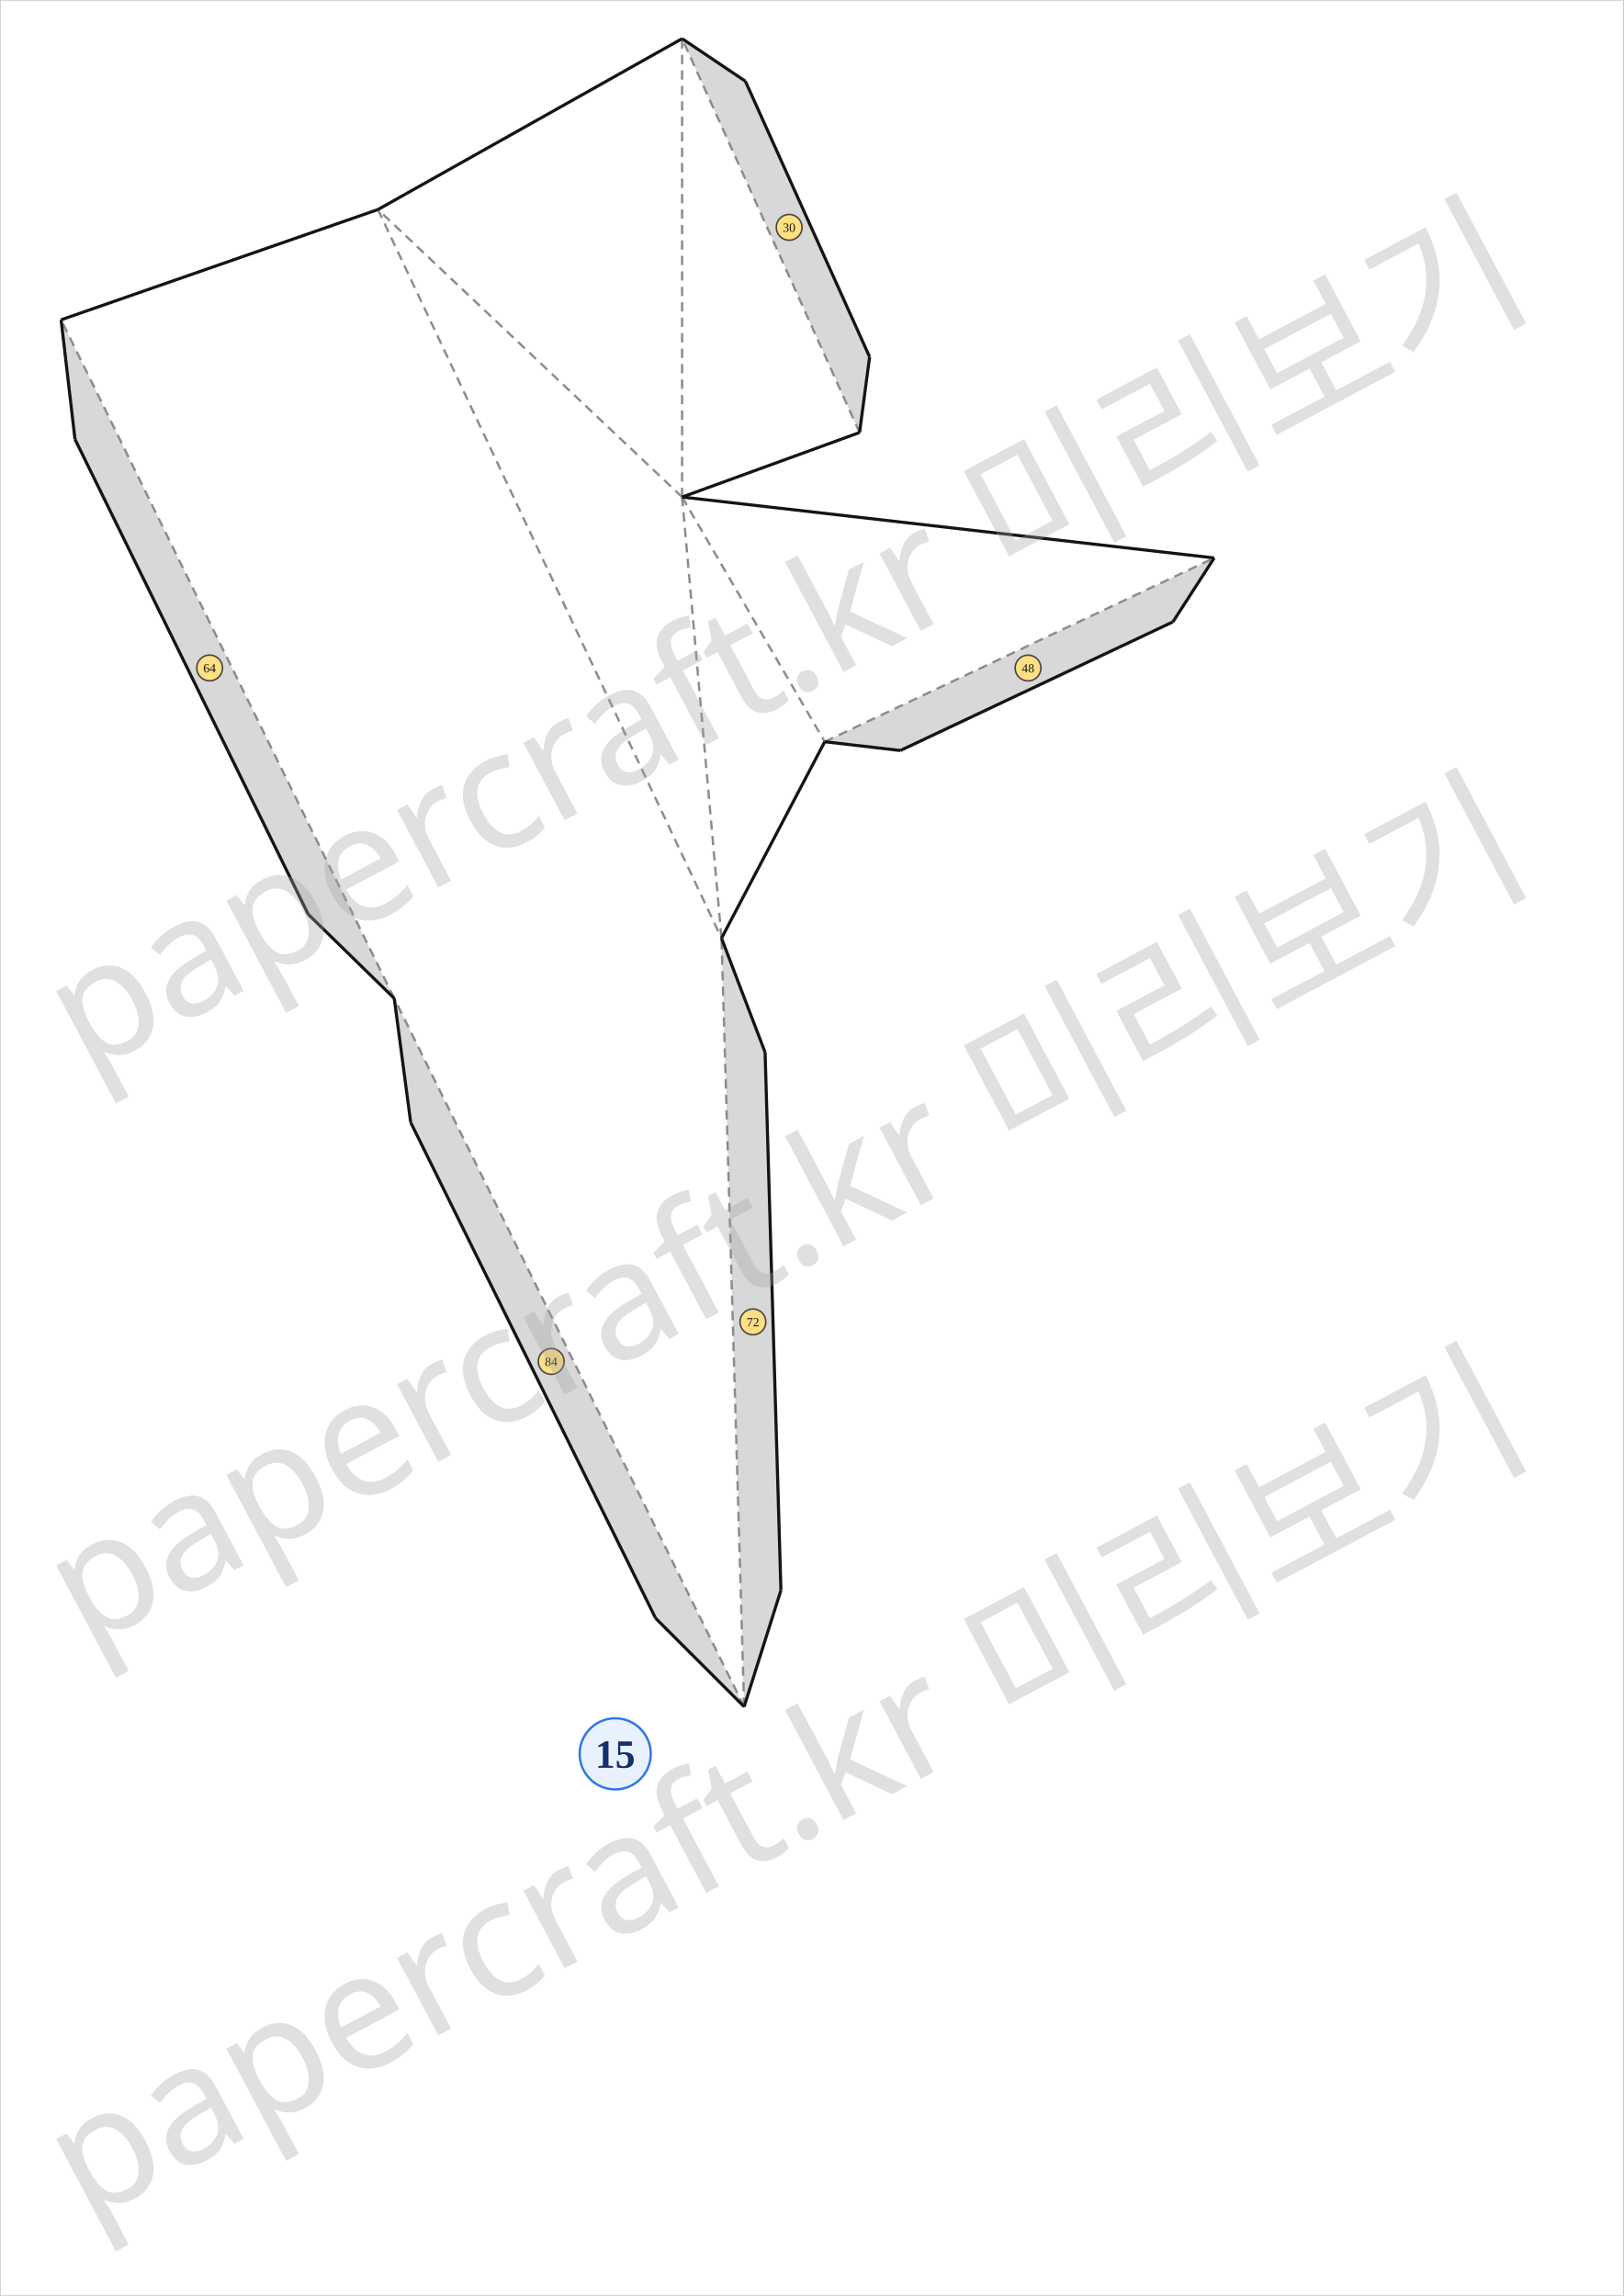
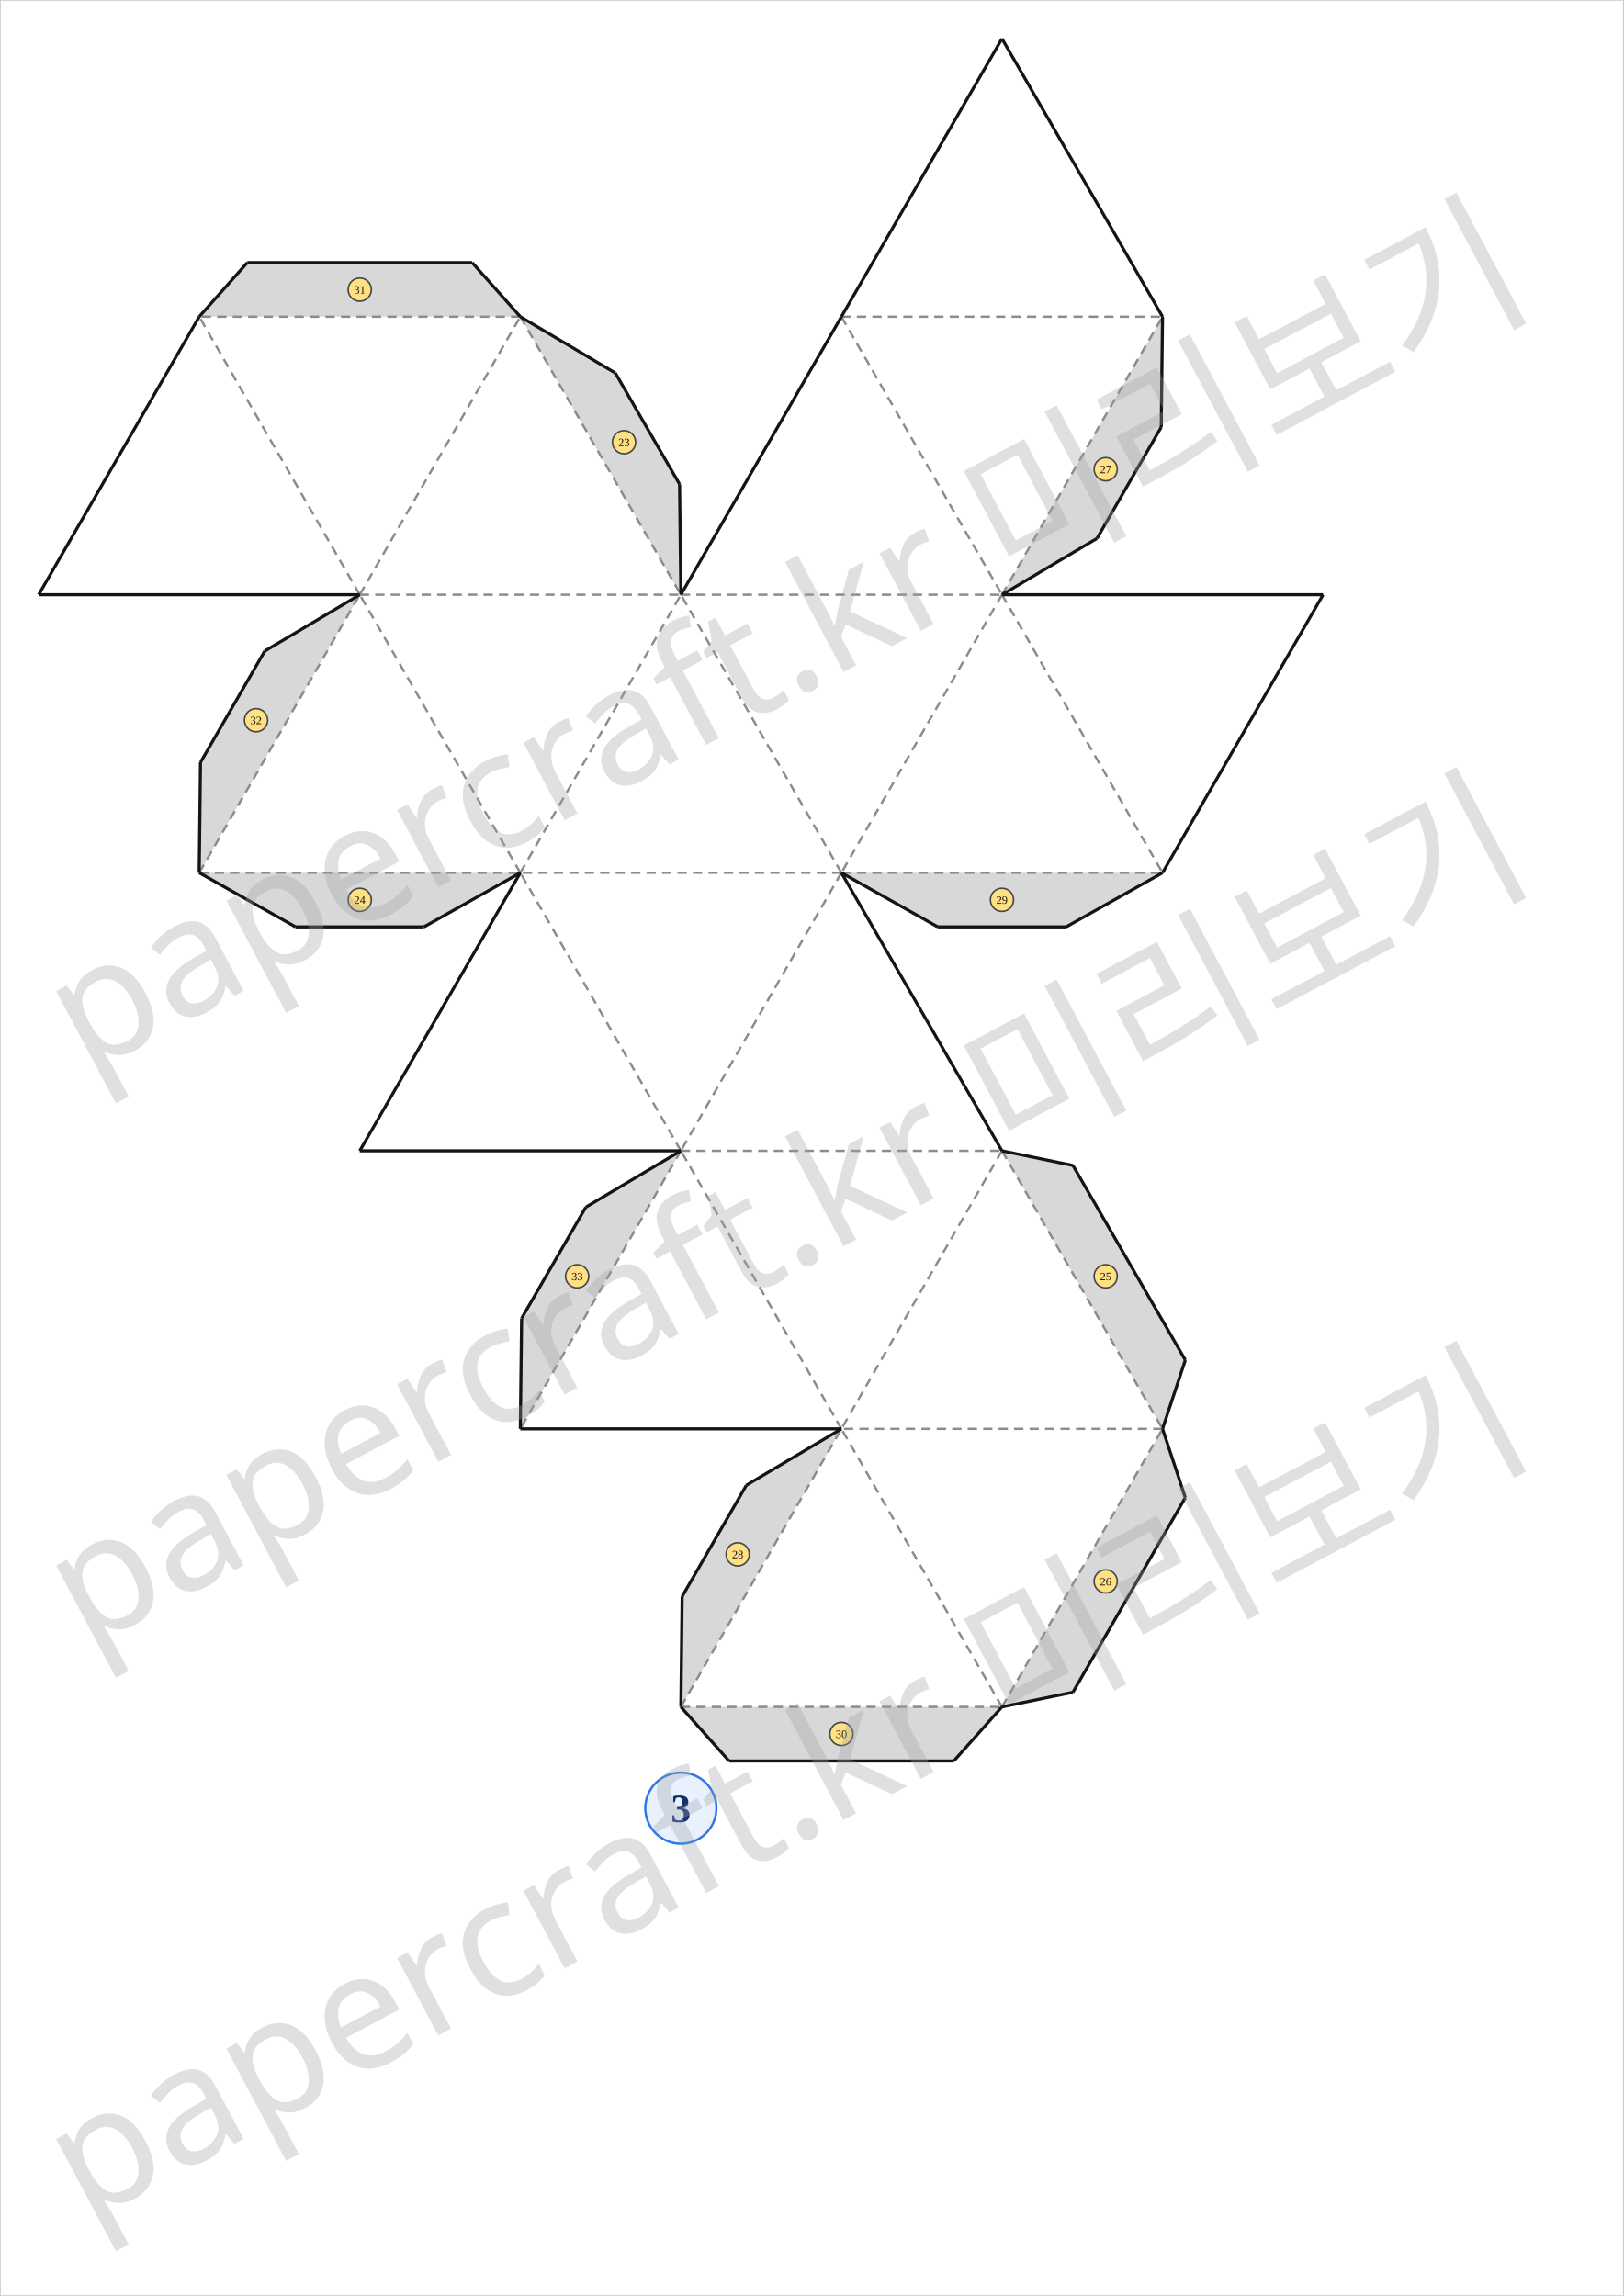
<svg xmlns="http://www.w3.org/2000/svg" width="210.00mm" height="297.00mm" viewBox="0 0 210.00 297.00">
  <rect x="0" y="0" width="210.00" height="297.00" fill="#ffffff" stroke="#cccccc" stroke-width="0.2" />
-   <polygon points="88.22,5.0 96.403,10.506 112.47,46.17 111.171,55.948" fill="rgb(216,216,216)" />
-   <polygon points="157.035,72.173 151.699,80.442 116.442,97.084 106.666,95.948" fill="rgb(216,216,216)" />
-   <polygon points="7.903,41.366 9.698,56.824 39.859,118.269 50.99,129.145" fill="rgb(216,216,216)" />
-   <polygon points="93.316,121.366 98.953,136.124 101.001,205.709 96.242,220.773" fill="rgb(216,216,216)" />
-   <polygon points="50.99,129.145 53.115,145.192 84.792,209.332 96.242,220.773" fill="rgb(216,216,216)" />
-   <line x1="48.88" y1="27.105" x2="93.316" y2="121.366" stroke="#8c8c8c" stroke-width="0.3" stroke-dasharray="1.2,0.8" />
-   <line x1="88.219" y1="64.296" x2="88.219" y2="5.0" stroke="#8c8c8c" stroke-width="0.3" stroke-dasharray="1.2,0.8" />
-   <line x1="88.219" y1="64.296" x2="93.316" y2="121.366" stroke="#8c8c8c" stroke-width="0.3" stroke-dasharray="1.2,0.8" />
-   <line x1="88.219" y1="64.296" x2="106.666" y2="95.948" stroke="#8c8c8c" stroke-width="0.3" stroke-dasharray="1.2,0.8" />
-   <line x1="88.219" y1="64.296" x2="48.88" y2="27.105" stroke="#8c8c8c" stroke-width="0.3" stroke-dasharray="1.2,0.8" />
-   <line x1="111.171" y1="55.948" x2="88.22" y2="5.0" stroke="#8c8c8c" stroke-width="0.3" stroke-dasharray="1.2,0.8" />
-   <line x1="106.666" y1="95.948" x2="157.035" y2="72.173" stroke="#8c8c8c" stroke-width="0.3" stroke-dasharray="1.2,0.8" />
-   <line x1="50.99" y1="129.145" x2="7.903" y2="41.366" stroke="#8c8c8c" stroke-width="0.3" stroke-dasharray="1.2,0.8" />
-   <line x1="96.242" y1="220.773" x2="93.316" y2="121.366" stroke="#8c8c8c" stroke-width="0.3" stroke-dasharray="1.2,0.8" />
-   <line x1="96.242" y1="220.773" x2="50.99" y2="129.145" stroke="#8c8c8c" stroke-width="0.3" stroke-dasharray="1.2,0.8" />
-   <line x1="48.88" y1="27.105" x2="88.219" y2="5.0" stroke="#141414" stroke-width="0.4" />
-   <line x1="7.903" y1="41.366" x2="48.88" y2="27.105" stroke="#141414" stroke-width="0.4" />
-   <line x1="88.219" y1="64.296" x2="157.035" y2="72.173" stroke="#141414" stroke-width="0.4" />
-   <line x1="111.171" y1="55.948" x2="88.219" y2="64.296" stroke="#141414" stroke-width="0.4" />
-   <line x1="106.666" y1="95.948" x2="93.316" y2="121.366" stroke="#141414" stroke-width="0.4" />
-   <line x1="88.22" y1="5.0" x2="96.403" y2="10.506" stroke="#141414" stroke-width="0.4" />
-   <line x1="96.403" y1="10.506" x2="112.47" y2="46.17" stroke="#141414" stroke-width="0.4" />
-   <line x1="112.47" y1="46.17" x2="111.171" y2="55.948" stroke="#141414" stroke-width="0.4" />
-   <line x1="157.035" y1="72.173" x2="151.699" y2="80.442" stroke="#141414" stroke-width="0.4" />
-   <line x1="151.699" y1="80.442" x2="116.442" y2="97.084" stroke="#141414" stroke-width="0.4" />
-   <line x1="116.442" y1="97.084" x2="106.666" y2="95.948" stroke="#141414" stroke-width="0.4" />
-   <line x1="7.903" y1="41.366" x2="9.698" y2="56.824" stroke="#141414" stroke-width="0.4" />
-   <line x1="9.698" y1="56.824" x2="39.859" y2="118.269" stroke="#141414" stroke-width="0.4" />
-   <line x1="39.859" y1="118.269" x2="50.99" y2="129.145" stroke="#141414" stroke-width="0.4" />
-   <line x1="93.316" y1="121.366" x2="98.953" y2="136.124" stroke="#141414" stroke-width="0.4" />
-   <line x1="98.953" y1="136.124" x2="101.001" y2="205.709" stroke="#141414" stroke-width="0.4" />
-   <line x1="101.001" y1="205.709" x2="96.242" y2="220.773" stroke="#141414" stroke-width="0.4" />
-   <line x1="50.99" y1="129.145" x2="53.115" y2="145.192" stroke="#141414" stroke-width="0.4" />
-   <line x1="53.115" y1="145.192" x2="84.792" y2="209.332" stroke="#141414" stroke-width="0.4" />
-   <line x1="84.792" y1="209.332" x2="96.242" y2="220.773" stroke="#141414" stroke-width="0.4" />
-   <circle cx="102.066" cy="29.406" r="1.67" fill="#ffe082" stroke="#464646" stroke-width="0.2" />
-   <text x="102.066" y="29.98" font-size="1.63" text-anchor="middle" fill="#141414">30</text>
-   <circle cx="132.96" cy="86.412" r="1.67" fill="#ffe082" stroke="#464646" stroke-width="0.2" />
-   <text x="132.96" y="86.98" font-size="1.63" text-anchor="middle" fill="#141414">48</text>
-   <circle cx="27.112" cy="86.401" r="1.67" fill="#ffe082" stroke="#464646" stroke-width="0.2" />
-   <text x="27.112" y="86.97" font-size="1.63" text-anchor="middle" fill="#141414">64</text>
-   <circle cx="97.378" cy="170.993" r="1.67" fill="#ffe082" stroke="#464646" stroke-width="0.2" />
-   <text x="97.378" y="171.56" font-size="1.63" text-anchor="middle" fill="#141414">72</text>
-   <circle cx="71.285" cy="176.11" r="1.67" fill="#ffe082" stroke="#464646" stroke-width="0.2" />
-   <text x="71.285" y="176.68" font-size="1.63" text-anchor="middle" fill="#141414">84</text>
-   <circle cx="79.566" cy="226.873" r="4.6" fill="#eaf1fe" stroke="#2e78e6" stroke-width="0.3" />
-   <text x="79.566" y="228.673" font-size="5.2" text-anchor="middle" fill="#14306e" font-weight="bold">15</text>
+   <polygon points="88.059,76.932 87.892,62.642 79.586,48.256 67.295,40.966" fill="rgb(216,216,216)" />
+   <polygon points="67.295,112.898 54.836,119.897 38.224,119.897 25.765,112.898" fill="rgb(216,216,216)" />
+   <polygon points="150.354,184.829 153.302,175.934 138.766,150.758 129.589,148.863" fill="rgb(216,216,216)" />
+   <polygon points="150.354,184.829 153.302,193.724 138.766,218.9 129.589,220.795" fill="rgb(216,216,216)" />
+   <polygon points="150.354,40.966 150.187,55.256 141.881,69.642 129.589,76.932" fill="rgb(216,216,216)" />
+   <polygon points="108.824,184.829 96.533,192.119 88.227,206.505 88.059,220.795" fill="rgb(216,216,216)" />
+   <polygon points="150.354,112.898 137.895,119.897 121.283,119.897 108.824,112.898" fill="rgb(216,216,216)" />
+   <polygon points="129.589,220.795 123.36,227.795 94.289,227.795 88.059,220.795" fill="rgb(216,216,216)" />
+   <polygon points="25.765,40.966 31.994,33.966 61.065,33.966 67.295,40.966" fill="rgb(216,216,216)" />
+   <polygon points="46.53,76.932 34.238,84.221 25.932,98.608 25.765,112.898" fill="rgb(216,216,216)" />
+   <polygon points="67.295,184.829 67.462,170.54 75.768,156.153 88.059,148.863" fill="rgb(216,216,216)" />
+   <line x1="67.295" y1="112.897" x2="88.059" y2="76.932" stroke="#8c8c8c" stroke-width="0.3" stroke-dasharray="1.2,0.8" />
+   <line x1="108.824" y1="112.897" x2="88.059" y2="76.932" stroke="#8c8c8c" stroke-width="0.3" stroke-dasharray="1.2,0.8" />
+   <line x1="46.53" y1="76.932" x2="88.059" y2="76.932" stroke="#8c8c8c" stroke-width="0.3" stroke-dasharray="1.2,0.8" />
+   <line x1="88.059" y1="76.932" x2="129.589" y2="76.932" stroke="#8c8c8c" stroke-width="0.3" stroke-dasharray="1.2,0.8" />
+   <line x1="108.824" y1="112.897" x2="67.295" y2="112.897" stroke="#8c8c8c" stroke-width="0.3" stroke-dasharray="1.2,0.8" />
+   <line x1="67.295" y1="112.897" x2="46.53" y2="76.932" stroke="#8c8c8c" stroke-width="0.3" stroke-dasharray="1.2,0.8" />
+   <line x1="88.059" y1="148.863" x2="67.295" y2="112.897" stroke="#8c8c8c" stroke-width="0.3" stroke-dasharray="1.2,0.8" />
+   <line x1="150.354" y1="184.829" x2="108.824" y2="184.829" stroke="#8c8c8c" stroke-width="0.3" stroke-dasharray="1.2,0.8" />
+   <line x1="108.824" y1="40.966" x2="150.354" y2="40.966" stroke="#8c8c8c" stroke-width="0.3" stroke-dasharray="1.2,0.8" />
+   <line x1="129.589" y1="148.863" x2="108.824" y2="184.829" stroke="#8c8c8c" stroke-width="0.3" stroke-dasharray="1.2,0.8" />
+   <line x1="129.589" y1="220.795" x2="108.824" y2="184.829" stroke="#8c8c8c" stroke-width="0.3" stroke-dasharray="1.2,0.8" />
+   <line x1="108.824" y1="184.829" x2="88.059" y2="148.863" stroke="#8c8c8c" stroke-width="0.3" stroke-dasharray="1.2,0.8" />
+   <line x1="88.059" y1="148.863" x2="129.589" y2="148.863" stroke="#8c8c8c" stroke-width="0.3" stroke-dasharray="1.2,0.8" />
+   <line x1="129.589" y1="76.932" x2="150.354" y2="112.897" stroke="#8c8c8c" stroke-width="0.3" stroke-dasharray="1.2,0.8" />
+   <line x1="108.824" y1="112.897" x2="88.059" y2="148.863" stroke="#8c8c8c" stroke-width="0.3" stroke-dasharray="1.2,0.8" />
+   <line x1="129.589" y1="76.932" x2="108.824" y2="112.897" stroke="#8c8c8c" stroke-width="0.3" stroke-dasharray="1.2,0.8" />
+   <line x1="46.53" y1="76.932" x2="25.765" y2="40.966" stroke="#8c8c8c" stroke-width="0.3" stroke-dasharray="1.2,0.8" />
+   <line x1="46.53" y1="76.932" x2="67.295" y2="40.966" stroke="#8c8c8c" stroke-width="0.3" stroke-dasharray="1.2,0.8" />
+   <line x1="108.824" y1="40.966" x2="129.589" y2="76.932" stroke="#8c8c8c" stroke-width="0.3" stroke-dasharray="1.2,0.8" />
+   <line x1="67.295" y1="40.966" x2="88.059" y2="76.932" stroke="#8c8c8c" stroke-width="0.3" stroke-dasharray="1.2,0.8" />
+   <line x1="25.765" y1="112.898" x2="67.295" y2="112.898" stroke="#8c8c8c" stroke-width="0.3" stroke-dasharray="1.2,0.8" />
+   <line x1="129.589" y1="148.863" x2="150.354" y2="184.829" stroke="#8c8c8c" stroke-width="0.3" stroke-dasharray="1.2,0.8" />
+   <line x1="129.589" y1="220.795" x2="150.354" y2="184.829" stroke="#8c8c8c" stroke-width="0.3" stroke-dasharray="1.2,0.8" />
+   <line x1="129.589" y1="76.932" x2="150.354" y2="40.966" stroke="#8c8c8c" stroke-width="0.3" stroke-dasharray="1.2,0.8" />
+   <line x1="88.059" y1="220.795" x2="108.824" y2="184.829" stroke="#8c8c8c" stroke-width="0.3" stroke-dasharray="1.2,0.8" />
+   <line x1="108.824" y1="112.898" x2="150.354" y2="112.898" stroke="#8c8c8c" stroke-width="0.3" stroke-dasharray="1.2,0.8" />
+   <line x1="88.059" y1="220.795" x2="129.589" y2="220.795" stroke="#8c8c8c" stroke-width="0.3" stroke-dasharray="1.2,0.8" />
+   <line x1="67.295" y1="40.966" x2="25.765" y2="40.966" stroke="#8c8c8c" stroke-width="0.3" stroke-dasharray="1.2,0.8" />
+   <line x1="25.765" y1="112.898" x2="46.53" y2="76.932" stroke="#8c8c8c" stroke-width="0.3" stroke-dasharray="1.2,0.8" />
+   <line x1="88.059" y1="148.863" x2="67.295" y2="184.829" stroke="#8c8c8c" stroke-width="0.3" stroke-dasharray="1.2,0.8" />
+   <line x1="88.059" y1="76.932" x2="108.824" y2="40.966" stroke="#141414" stroke-width="0.4" />
+   <line x1="46.53" y1="148.863" x2="67.295" y2="112.897" stroke="#141414" stroke-width="0.4" />
+   <line x1="171.119" y1="76.932" x2="150.354" y2="112.897" stroke="#141414" stroke-width="0.4" />
+   <line x1="129.589" y1="5.0" x2="150.354" y2="40.966" stroke="#141414" stroke-width="0.4" />
+   <line x1="129.589" y1="76.932" x2="171.119" y2="76.932" stroke="#141414" stroke-width="0.4" />
+   <line x1="108.824" y1="184.829" x2="67.295" y2="184.829" stroke="#141414" stroke-width="0.4" />
+   <line x1="108.824" y1="112.897" x2="129.589" y2="148.863" stroke="#141414" stroke-width="0.4" />
+   <line x1="5.0" y1="76.932" x2="25.765" y2="40.966" stroke="#141414" stroke-width="0.4" />
+   <line x1="108.824" y1="40.966" x2="129.589" y2="5.0" stroke="#141414" stroke-width="0.4" />
+   <line x1="46.53" y1="76.932" x2="5.0" y2="76.932" stroke="#141414" stroke-width="0.4" />
+   <line x1="88.059" y1="148.863" x2="46.53" y2="148.863" stroke="#141414" stroke-width="0.4" />
+   <line x1="88.059" y1="76.932" x2="87.892" y2="62.642" stroke="#141414" stroke-width="0.4" />
+   <line x1="87.892" y1="62.642" x2="79.586" y2="48.256" stroke="#141414" stroke-width="0.4" />
+   <line x1="79.586" y1="48.256" x2="67.295" y2="40.966" stroke="#141414" stroke-width="0.4" />
+   <line x1="67.295" y1="112.898" x2="54.836" y2="119.897" stroke="#141414" stroke-width="0.4" />
+   <line x1="54.836" y1="119.897" x2="38.224" y2="119.897" stroke="#141414" stroke-width="0.4" />
+   <line x1="38.224" y1="119.897" x2="25.765" y2="112.898" stroke="#141414" stroke-width="0.4" />
+   <line x1="150.354" y1="184.829" x2="153.302" y2="175.934" stroke="#141414" stroke-width="0.4" />
+   <line x1="153.302" y1="175.934" x2="138.766" y2="150.758" stroke="#141414" stroke-width="0.4" />
+   <line x1="138.766" y1="150.758" x2="129.589" y2="148.863" stroke="#141414" stroke-width="0.4" />
+   <line x1="150.354" y1="184.829" x2="153.302" y2="193.724" stroke="#141414" stroke-width="0.4" />
+   <line x1="153.302" y1="193.724" x2="138.766" y2="218.9" stroke="#141414" stroke-width="0.4" />
+   <line x1="138.766" y1="218.9" x2="129.589" y2="220.795" stroke="#141414" stroke-width="0.4" />
+   <line x1="150.354" y1="40.966" x2="150.187" y2="55.256" stroke="#141414" stroke-width="0.4" />
+   <line x1="150.187" y1="55.256" x2="141.881" y2="69.642" stroke="#141414" stroke-width="0.4" />
+   <line x1="141.881" y1="69.642" x2="129.589" y2="76.932" stroke="#141414" stroke-width="0.4" />
+   <line x1="108.824" y1="184.829" x2="96.533" y2="192.119" stroke="#141414" stroke-width="0.4" />
+   <line x1="96.533" y1="192.119" x2="88.227" y2="206.505" stroke="#141414" stroke-width="0.4" />
+   <line x1="88.227" y1="206.505" x2="88.059" y2="220.795" stroke="#141414" stroke-width="0.4" />
+   <line x1="150.354" y1="112.898" x2="137.895" y2="119.897" stroke="#141414" stroke-width="0.4" />
+   <line x1="137.895" y1="119.897" x2="121.283" y2="119.897" stroke="#141414" stroke-width="0.4" />
+   <line x1="121.283" y1="119.897" x2="108.824" y2="112.898" stroke="#141414" stroke-width="0.4" />
+   <line x1="129.589" y1="220.795" x2="123.36" y2="227.795" stroke="#141414" stroke-width="0.4" />
+   <line x1="123.36" y1="227.795" x2="94.289" y2="227.795" stroke="#141414" stroke-width="0.4" />
+   <line x1="94.289" y1="227.795" x2="88.059" y2="220.795" stroke="#141414" stroke-width="0.4" />
+   <line x1="25.765" y1="40.966" x2="31.994" y2="33.966" stroke="#141414" stroke-width="0.4" />
+   <line x1="31.994" y1="33.966" x2="61.065" y2="33.966" stroke="#141414" stroke-width="0.4" />
+   <line x1="61.065" y1="33.966" x2="67.295" y2="40.966" stroke="#141414" stroke-width="0.4" />
+   <line x1="46.53" y1="76.932" x2="34.238" y2="84.221" stroke="#141414" stroke-width="0.4" />
+   <line x1="34.238" y1="84.221" x2="25.932" y2="98.608" stroke="#141414" stroke-width="0.4" />
+   <line x1="25.932" y1="98.608" x2="25.765" y2="112.898" stroke="#141414" stroke-width="0.4" />
+   <line x1="67.295" y1="184.829" x2="67.462" y2="170.54" stroke="#141414" stroke-width="0.4" />
+   <line x1="67.462" y1="170.54" x2="75.768" y2="156.153" stroke="#141414" stroke-width="0.4" />
+   <line x1="75.768" y1="156.153" x2="88.059" y2="148.863" stroke="#141414" stroke-width="0.4" />
+   <circle cx="80.708" cy="57.199" r="1.50" fill="#ffe082" stroke="#464646" stroke-width="0.2" />
+   <text x="80.708" y="57.71" font-size="1.47" text-anchor="middle" fill="#141414">23</text>
+   <circle cx="46.53" cy="116.398" r="1.50" fill="#ffe082" stroke="#464646" stroke-width="0.2" />
+   <text x="46.53" y="116.91" font-size="1.47" text-anchor="middle" fill="#141414">24</text>
+   <circle cx="143.003" cy="165.096" r="1.50" fill="#ffe082" stroke="#464646" stroke-width="0.2" />
+   <text x="143.003" y="165.61" font-size="1.47" text-anchor="middle" fill="#141414">25</text>
+   <circle cx="143.003" cy="204.562" r="1.50" fill="#ffe082" stroke="#464646" stroke-width="0.2" />
+   <text x="143.003" y="205.08" font-size="1.47" text-anchor="middle" fill="#141414">26</text>
+   <circle cx="143.003" cy="60.699" r="1.50" fill="#ffe082" stroke="#464646" stroke-width="0.2" />
+   <text x="143.003" y="61.21" font-size="1.47" text-anchor="middle" fill="#141414">27</text>
+   <circle cx="95.411" cy="201.062" r="1.50" fill="#ffe082" stroke="#464646" stroke-width="0.2" />
+   <text x="95.411" y="201.58" font-size="1.47" text-anchor="middle" fill="#141414">28</text>
+   <circle cx="129.589" cy="116.398" r="1.50" fill="#ffe082" stroke="#464646" stroke-width="0.2" />
+   <text x="129.589" y="116.91" font-size="1.47" text-anchor="middle" fill="#141414">29</text>
+   <circle cx="108.824" cy="224.295" r="1.50" fill="#ffe082" stroke="#464646" stroke-width="0.2" />
+   <text x="108.824" y="224.81" font-size="1.47" text-anchor="middle" fill="#141414">30</text>
+   <circle cx="46.53" cy="37.466" r="1.50" fill="#ffe082" stroke="#464646" stroke-width="0.2" />
+   <text x="46.53" y="37.98" font-size="1.47" text-anchor="middle" fill="#141414">31</text>
+   <circle cx="33.116" cy="93.165" r="1.50" fill="#ffe082" stroke="#464646" stroke-width="0.2" />
+   <text x="33.116" y="93.68" font-size="1.47" text-anchor="middle" fill="#141414">32</text>
+   <circle cx="74.646" cy="165.096" r="1.50" fill="#ffe082" stroke="#464646" stroke-width="0.2" />
+   <text x="74.646" y="165.61" font-size="1.47" text-anchor="middle" fill="#141414">33</text>
+   <circle cx="88.059" cy="233.895" r="4.6" fill="#eaf1fe" stroke="#2e78e6" stroke-width="0.3" />
+   <text x="88.059" y="235.695" font-size="5.2" text-anchor="middle" fill="#14306e" font-weight="bold">3</text>
  <g pointer-events="none">
    <text x="105.0" y="89.1" text-anchor="middle" font-family="sans-serif" font-size="21.2" fill="#9aa0a6" fill-opacity="0.33" transform="rotate(-28 105.0 89.1)">papercraft.kr 미리보기</text>
    <text x="105.0" y="163.4" text-anchor="middle" font-family="sans-serif" font-size="21.2" fill="#9aa0a6" fill-opacity="0.33" transform="rotate(-28 105.0 163.4)">papercraft.kr 미리보기</text>
    <text x="105.0" y="237.6" text-anchor="middle" font-family="sans-serif" font-size="21.2" fill="#9aa0a6" fill-opacity="0.33" transform="rotate(-28 105.0 237.6)">papercraft.kr 미리보기</text>
  </g>
</svg>
